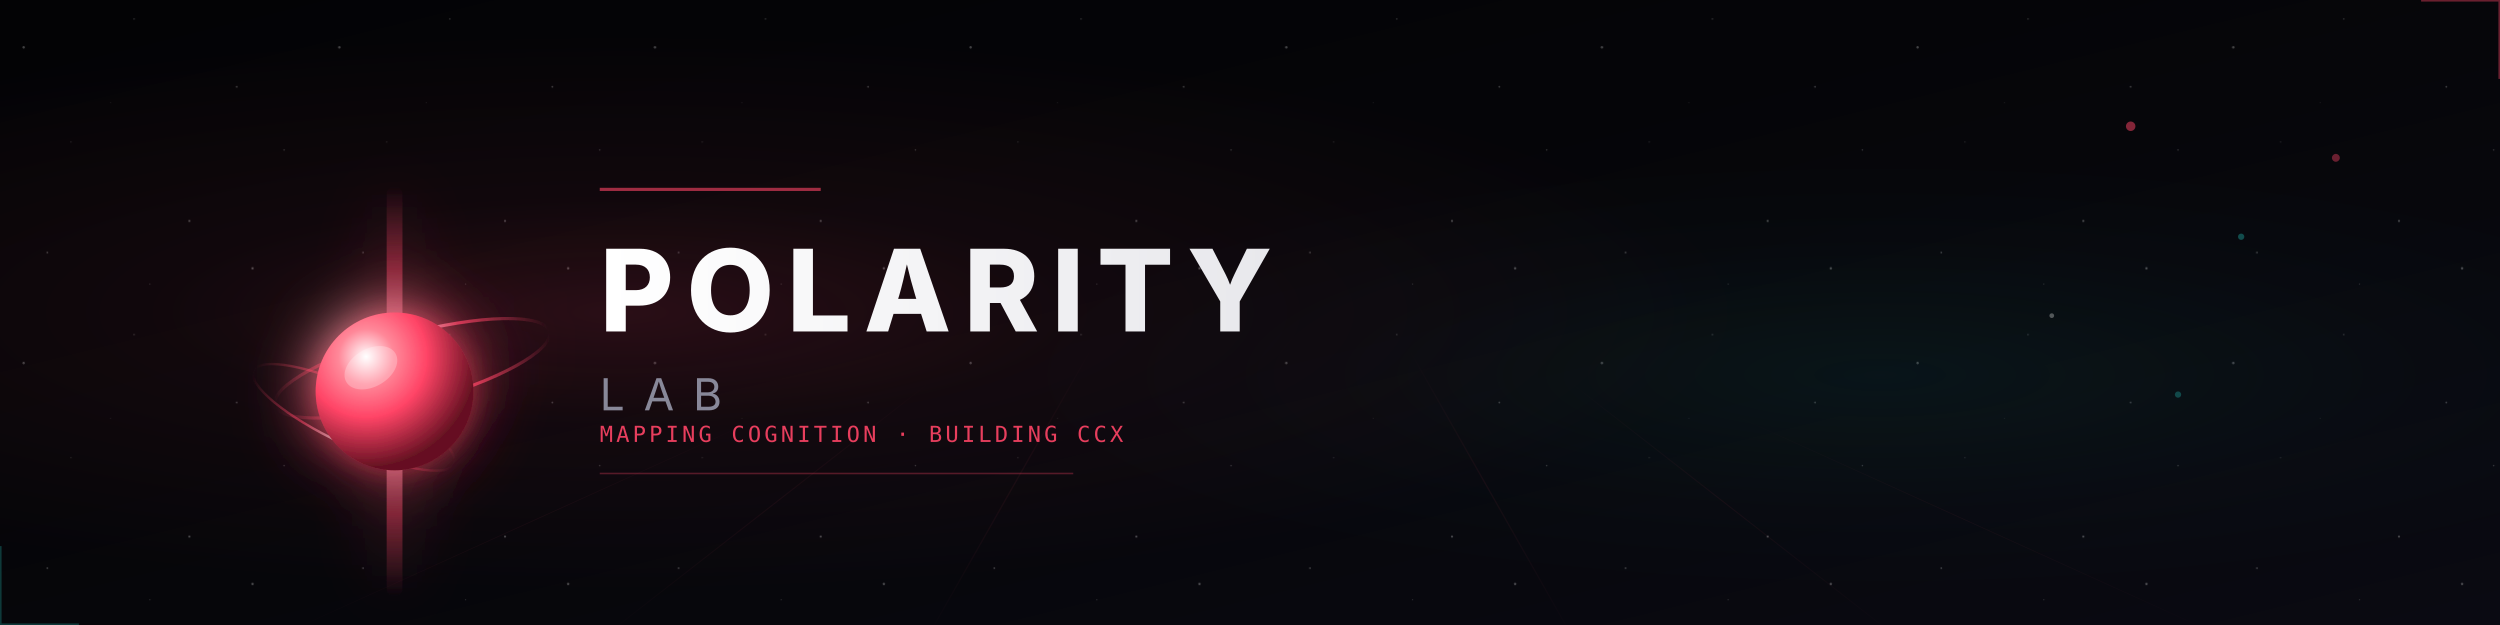
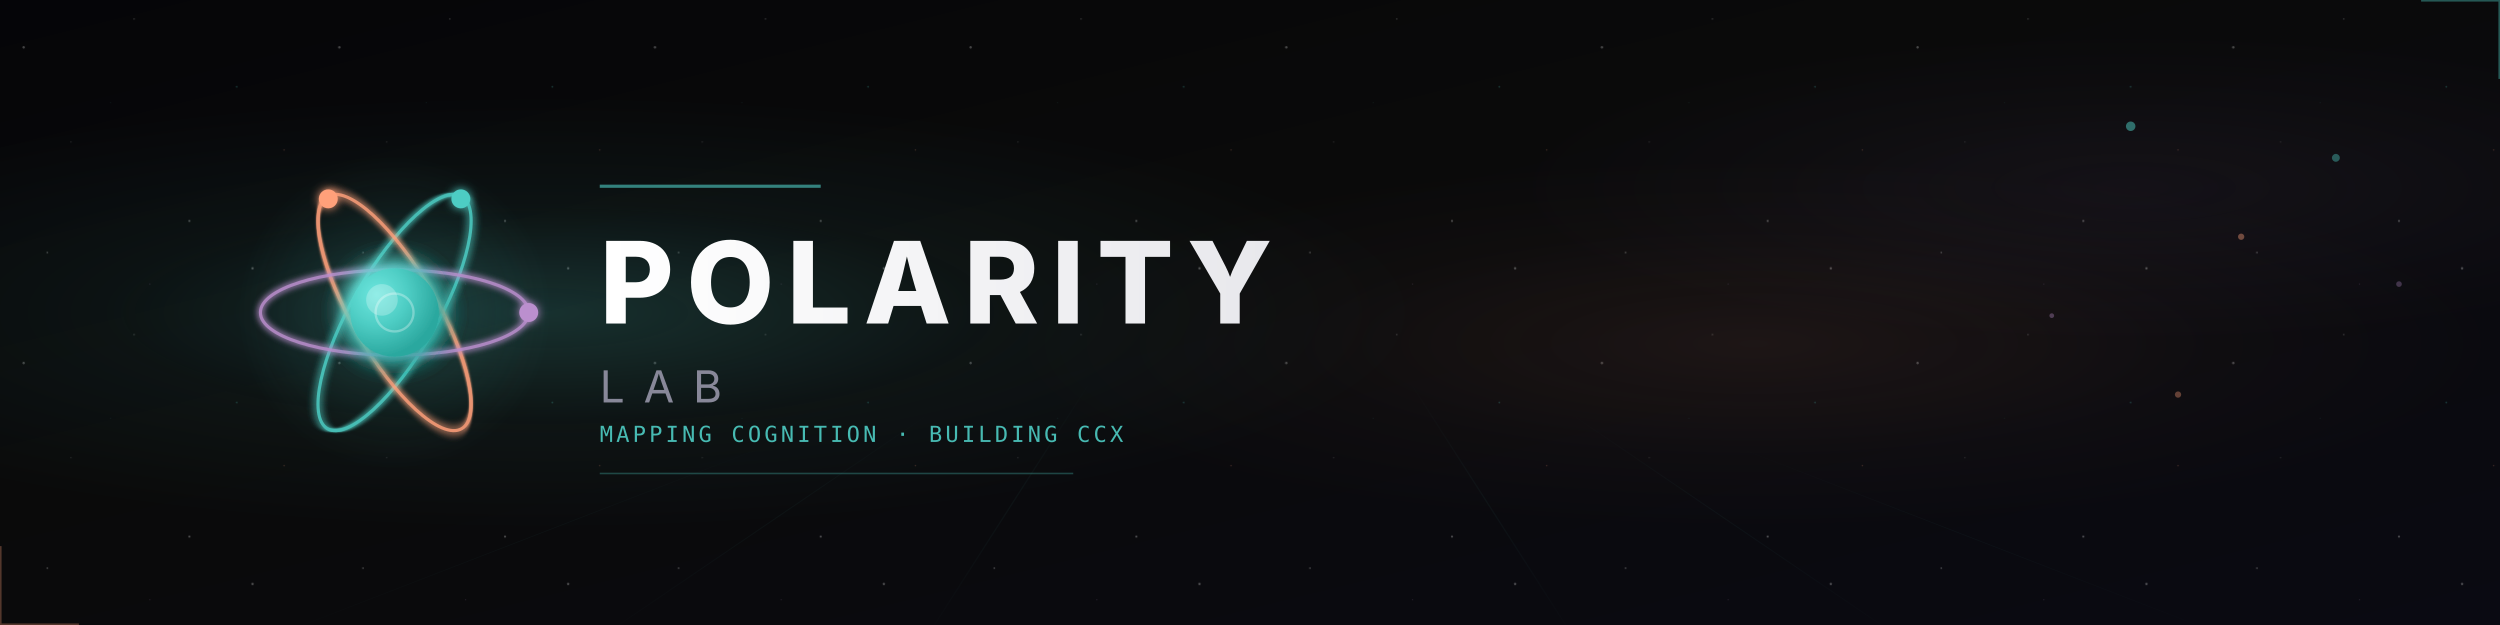
<svg xmlns="http://www.w3.org/2000/svg" viewBox="0 0 1584 396" width="1584" height="396">
  <defs>
    <linearGradient id="bgGrad" x1="0%" y1="0%" x2="100%" y2="100%">
-       <stop offset="0%" stop-color="#030305" />
-       <stop offset="40%" stop-color="#050508" />
+       <stop offset="0%" stop-color="#050508" />
+       <stop offset="40%" stop-color="#0A0A0A" />
      <stop offset="100%" stop-color="#0a0a12" />
    </linearGradient>
-     <radialGradient id="atmosphereGlow" cx="25%" cy="50%" r="45%">
-       <stop offset="0%" stop-color="#FF4466" stop-opacity="0.15" />
-       <stop offset="40%" stop-color="#FF4466" stop-opacity="0.05" />
-       <stop offset="100%" stop-color="#FF4466" stop-opacity="0" />
+     <radialGradient id="atmosphereGlow" cx="22%" cy="50%" r="35%">
+       <stop offset="0%" stop-color="#4ECDC4" stop-opacity="0.2" />
+       <stop offset="50%" stop-color="#4ECDC4" stop-opacity="0.05" />
+       <stop offset="100%" stop-color="#4ECDC4" stop-opacity="0" />
    </radialGradient>
-     <radialGradient id="tealGlow" cx="75%" cy="60%" r="35%">
-       <stop offset="0%" stop-color="#20B2AA" stop-opacity="0.08" />
-       <stop offset="60%" stop-color="#20B2AA" stop-opacity="0.02" />
-       <stop offset="100%" stop-color="#20B2AA" stop-opacity="0" />
+     <radialGradient id="coralGlow" cx="70%" cy="55%" r="30%">
+       <stop offset="0%" stop-color="#FFA07A" stop-opacity="0.08" />
+       <stop offset="60%" stop-color="#FFA07A" stop-opacity="0.02" />
+       <stop offset="100%" stop-color="#FFA07A" stop-opacity="0" />
    </radialGradient>
-     <radialGradient id="sphereGrad" cx="32%" cy="28%" r="70%">
-       <stop offset="0%" stop-color="#FFFFFF" />
-       <stop offset="25%" stop-color="#FF8899" />
-       <stop offset="55%" stop-color="#FF4466" />
-       <stop offset="100%" stop-color="#661122" />
+     <radialGradient id="purpleGlow" cx="85%" cy="30%" r="25%">
+       <stop offset="0%" stop-color="#BB8FCE" stop-opacity="0.06" />
+       <stop offset="60%" stop-color="#BB8FCE" stop-opacity="0.02" />
+       <stop offset="100%" stop-color="#BB8FCE" stop-opacity="0" />
    </radialGradient>
-     <linearGradient id="ringGrad" x1="0%" y1="0%" x2="100%" y2="0%">
-       <stop offset="0%" stop-color="#FF4466" stop-opacity="0" />
-       <stop offset="30%" stop-color="#FF4466" stop-opacity="0.9" />
-       <stop offset="50%" stop-color="#FFFFFF" stop-opacity="1" />
-       <stop offset="70%" stop-color="#FF4466" stop-opacity="0.9" />
-       <stop offset="100%" stop-color="#FF4466" stop-opacity="0" />
-     </linearGradient>
-     <linearGradient id="beamGrad" x1="50%" y1="0%" x2="50%" y2="100%">
-       <stop offset="0%" stop-color="#FF4466" stop-opacity="0" />
-       <stop offset="20%" stop-color="#FF4466" stop-opacity="0.6" />
-       <stop offset="50%" stop-color="#FFFFFF" stop-opacity="0.9" />
-       <stop offset="80%" stop-color="#FF4466" stop-opacity="0.6" />
-       <stop offset="100%" stop-color="#FF4466" stop-opacity="0" />
-     </linearGradient>
+     <radialGradient id="coreGrad" cx="30%" cy="30%" r="70%">
+       <stop offset="0%" stop-color="#6EE7DF" />
+       <stop offset="50%" stop-color="#4ECDC4" />
+       <stop offset="100%" stop-color="#2BA89F" />
+     </radialGradient>
+     <radialGradient id="tealAmbient" cx="50%" cy="50%" r="50%">
+       <stop offset="0%" stop-color="#4ECDC4" stop-opacity="0.4" />
+       <stop offset="100%" stop-color="#4ECDC4" stop-opacity="0" />
+     </radialGradient>
    <linearGradient id="gridGrad" x1="0%" y1="0%" x2="0%" y2="100%">
-       <stop offset="0%" stop-color="#FF4466" stop-opacity="0" />
-       <stop offset="50%" stop-color="#FF4466" stop-opacity="0.15" />
-       <stop offset="100%" stop-color="#FF4466" stop-opacity="0.02" />
+       <stop offset="0%" stop-color="#4ECDC4" stop-opacity="0" />
+       <stop offset="50%" stop-color="#4ECDC4" stop-opacity="0.12" />
+       <stop offset="100%" stop-color="#4ECDC4" stop-opacity="0.02" />
    </linearGradient>
    <linearGradient id="hGridGrad" x1="0%" y1="0%" x2="100%" y2="0%">
-       <stop offset="0%" stop-color="#FF4466" stop-opacity="0" />
-       <stop offset="20%" stop-color="#FF4466" stop-opacity="0.08" />
-       <stop offset="50%" stop-color="#FF4466" stop-opacity="0.12" />
-       <stop offset="80%" stop-color="#FF4466" stop-opacity="0.08" />
-       <stop offset="100%" stop-color="#FF4466" stop-opacity="0" />
+       <stop offset="0%" stop-color="#4ECDC4" stop-opacity="0" />
+       <stop offset="20%" stop-color="#4ECDC4" stop-opacity="0.06" />
+       <stop offset="50%" stop-color="#4ECDC4" stop-opacity="0.1" />
+       <stop offset="80%" stop-color="#4ECDC4" stop-opacity="0.06" />
+       <stop offset="100%" stop-color="#4ECDC4" stop-opacity="0" />
    </linearGradient>
    <linearGradient id="textGrad" x1="0%" y1="0%" x2="100%" y2="0%">
      <stop offset="0%" stop-color="#FFFFFF" />
      <stop offset="100%" stop-color="#E8E8EC" />
    </linearGradient>
    <filter id="glow" x="-50%" y="-50%" width="200%" height="200%">
-       <feGaussianBlur stdDeviation="8" result="blur" />
+       <feGaussianBlur stdDeviation="3" result="blur" />
      <feMerge>
        <feMergeNode in="blur" />
        <feMergeNode in="SourceGraphic" />
      </feMerge>
    </filter>
-     <filter id="sphereGlow" x="-100%" y="-100%" width="300%" height="300%">
-       <feGaussianBlur stdDeviation="20" result="blur" />
+     <filter id="orbitalGlow" x="-100%" y="-100%" width="300%" height="300%">
+       <feGaussianBlur stdDeviation="2" result="blur" />
      <feMerge>
+         <feMergeNode in="blur" />
+         <feMergeNode in="blur" />
+         <feMergeNode in="SourceGraphic" />
+       </feMerge>
+     </filter>
+     <filter id="coreGlow" x="-100%" y="-100%" width="300%" height="300%">
+       <feGaussianBlur stdDeviation="8" result="blur" />
+       <feMerge>
+         <feMergeNode in="blur" />
+         <feMergeNode in="blur" />
        <feMergeNode in="blur" />
        <feMergeNode in="SourceGraphic" />
      </feMerge>
    </filter>
    <pattern id="stars" x="0" y="0" width="200" height="200" patternUnits="userSpaceOnUse">
      <circle cx="15" cy="30" r="0.8" fill="#ffffff" opacity="0.4" />
      <circle cx="85" cy="12" r="0.5" fill="#ffffff" opacity="0.3" />
-       <circle cx="150" cy="55" r="0.6" fill="#ffffff" opacity="0.35" />
+       <circle cx="150" cy="55" r="0.6" fill="#4ECDC4" opacity="0.35" />
      <circle cx="45" cy="90" r="0.4" fill="#ffffff" opacity="0.25" />
      <circle cx="120" cy="140" r="0.7" fill="#ffffff" opacity="0.4" />
-       <circle cx="180" cy="95" r="0.5" fill="#ffffff" opacity="0.3" />
+       <circle cx="180" cy="95" r="0.5" fill="#FFA07A" opacity="0.3" />
      <circle cx="30" cy="160" r="0.6" fill="#ffffff" opacity="0.35" />
-       <circle cx="95" cy="180" r="0.4" fill="#ffffff" opacity="0.25" />
+       <circle cx="95" cy="180" r="0.4" fill="#BB8FCE" opacity="0.25" />
      <circle cx="160" cy="170" r="0.8" fill="#ffffff" opacity="0.4" />
-       <circle cx="70" cy="65" r="0.3" fill="#ffffff" opacity="0.2" />
+       <circle cx="70" cy="65" r="0.3" fill="#4ECDC4" opacity="0.2" />
    </pattern>
  </defs>
  <rect width="1584" height="396" fill="url(#bgGrad)" />
  <rect width="1584" height="396" fill="url(#stars)" opacity="0.6" />
  <rect width="1584" height="396" fill="url(#atmosphereGlow)" />
-   <rect width="1584" height="396" fill="url(#tealGlow)" />
-   <g opacity="0.4">
-     <line x1="792" y1="200" x2="792" y2="396" stroke="url(#gridGrad)" stroke-width="1" />
-     <line x1="692" y1="220" x2="592" y2="396" stroke="url(#gridGrad)" stroke-width="0.8" />
-     <line x1="892" y1="220" x2="992" y2="396" stroke="url(#gridGrad)" stroke-width="0.8" />
-     <line x1="592" y1="240" x2="392" y2="396" stroke="url(#gridGrad)" stroke-width="0.6" />
-     <line x1="992" y1="240" x2="1192" y2="396" stroke="url(#gridGrad)" stroke-width="0.6" />
-     <line x1="492" y1="260" x2="192" y2="396" stroke="url(#gridGrad)" stroke-width="0.4" />
-     <line x1="1092" y1="260" x2="1392" y2="396" stroke="url(#gridGrad)" stroke-width="0.4" />
-     <line x1="0" y1="300" x2="1584" y2="300" stroke="url(#hGridGrad)" stroke-width="0.5" />
-     <line x1="0" y1="340" x2="1584" y2="340" stroke="url(#hGridGrad)" stroke-width="0.6" />
-     <line x1="0" y1="370" x2="1584" y2="370" stroke="url(#hGridGrad)" stroke-width="0.7" />
+   <rect width="1584" height="396" fill="url(#coralGlow)" />
+   <rect width="1584" height="396" fill="url(#purpleGlow)" />
+   <g opacity="0.35">
+     <line x1="792" y1="220" x2="792" y2="396" stroke="url(#gridGrad)" stroke-width="1" />
+     <line x1="692" y1="240" x2="592" y2="396" stroke="url(#gridGrad)" stroke-width="0.8" />
+     <line x1="892" y1="240" x2="992" y2="396" stroke="url(#gridGrad)" stroke-width="0.8" />
+     <line x1="592" y1="260" x2="392" y2="396" stroke="url(#gridGrad)" stroke-width="0.6" />
+     <line x1="992" y1="260" x2="1192" y2="396" stroke="url(#gridGrad)" stroke-width="0.6" />
+     <line x1="492" y1="280" x2="192" y2="396" stroke="url(#gridGrad)" stroke-width="0.4" />
+     <line x1="1092" y1="280" x2="1392" y2="396" stroke="url(#gridGrad)" stroke-width="0.4" />
+     <line x1="0" y1="310" x2="1584" y2="310" stroke="url(#hGridGrad)" stroke-width="0.5" />
+     <line x1="0" y1="345" x2="1584" y2="345" stroke="url(#hGridGrad)" stroke-width="0.6" />
+     <line x1="0" y1="375" x2="1584" y2="375" stroke="url(#hGridGrad)" stroke-width="0.7" />
  </g>
-   <g transform="translate(200, 198)" filter="url(#sphereGlow)">
-     <rect x="45" y="-80" width="10" height="260" rx="5" fill="url(#beamGrad)" opacity="0.7" />
-     <ellipse cx="50" cy="50" rx="90" ry="22" fill="none" stroke="url(#ringGrad)" stroke-width="2" transform="rotate(-15)" opacity="0.8" />
-     <ellipse cx="50" cy="50" rx="70" ry="18" fill="none" stroke="url(#ringGrad)" stroke-width="1.5" transform="rotate(25)" opacity="0.6" />
-     <circle cx="50" cy="50" r="50" fill="#FF4466" opacity="0.3" filter="url(#glow)" />
-     <circle cx="50" cy="50" r="50" fill="url(#sphereGrad)" />
-     <ellipse cx="35" cy="35" rx="18" ry="12" fill="#ffffff" opacity="0.25" transform="rotate(-30, 35, 35)" />
+   <g transform="translate(200, 198)">
+     <circle cx="50" cy="0" r="100" fill="url(#tealAmbient)" opacity="0.4" />
+     <ellipse cx="50" cy="0" rx="85" ry="27" fill="none" stroke="#4ECDC4" stroke-width="2" transform="rotate(-60 50 0)" filter="url(#orbitalGlow)" opacity="0.9" />
+     <ellipse cx="50" cy="0" rx="85" ry="27" fill="none" stroke="#FFA07A" stroke-width="2" transform="rotate(60 50 0)" filter="url(#orbitalGlow)" opacity="0.9" />
+     <ellipse cx="50" cy="0" rx="85" ry="27" fill="none" stroke="#BB8FCE" stroke-width="2" filter="url(#orbitalGlow)" opacity="0.9" />
+     <circle cx="92" cy="-72" r="6" fill="#4ECDC4" filter="url(#glow)" />
+     <circle cx="8" cy="-72" r="6" fill="#FFA07A" filter="url(#glow)" />
+     <circle cx="135" cy="0" r="6" fill="#BB8FCE" filter="url(#glow)" />
+     <circle cx="50" cy="0" r="28" fill="url(#coreGrad)" filter="url(#coreGlow)" />
+     <circle cx="42" cy="-8" r="10" fill="white" opacity="0.25" />
+     <circle cx="50" cy="0" r="12" fill="none" stroke="white" stroke-width="1.5" opacity="0.3" />
  </g>
-   <g transform="translate(380, 160)">
+   <g transform="translate(380, 155)">
    <text x="0" y="50" font-family="'Syne', 'SF Pro Display', -apple-system, sans-serif" font-size="72" font-weight="800" letter-spacing="8" fill="url(#textGrad)">POLARITY</text>
    <text x="0" y="100" font-family="'DM Sans', 'SF Pro Text', -apple-system, sans-serif" font-size="28" font-weight="400" letter-spacing="12" fill="#888899">LAB</text>
  </g>
-   <text x="380" y="280" font-family="'Space Mono', 'SF Mono', monospace" font-size="14" letter-spacing="2" fill="#FF4466" opacity="0.9">MAPPING COGNITION · BUILDING CCX</text>
-   <circle cx="1350" cy="80" r="3" fill="#FF4466" opacity="0.5" />
-   <circle cx="1420" cy="150" r="2" fill="#20B2AA" opacity="0.4" />
-   <circle cx="1300" cy="200" r="1.5" fill="#FFFFFF" opacity="0.3" />
-   <circle cx="1480" cy="100" r="2.5" fill="#FF4466" opacity="0.4" />
-   <circle cx="1380" cy="250" r="2" fill="#20B2AA" opacity="0.35" />
-   <line x1="380" y1="120" x2="520" y2="120" stroke="#FF4466" stroke-width="2" opacity="0.6" />
-   <line x1="380" y1="300" x2="680" y2="300" stroke="#FF4466" stroke-width="1" opacity="0.3" />
-   <path d="M1534 0 L1584 0 L1584 50" fill="none" stroke="#FF4466" stroke-width="2" opacity="0.4" />
-   <path d="M0 346 L0 396 L50 396" fill="none" stroke="#20B2AA" stroke-width="2" opacity="0.3" />
+   <text x="380" y="280" font-family="'Space Mono', 'SF Mono', monospace" font-size="14" letter-spacing="2" fill="#4ECDC4" opacity="0.9">MAPPING COGNITION · BUILDING CCX</text>
+   <circle cx="1350" cy="80" r="3" fill="#4ECDC4" opacity="0.5" />
+   <circle cx="1420" cy="150" r="2" fill="#FFA07A" opacity="0.4" />
+   <circle cx="1300" cy="200" r="1.5" fill="#BB8FCE" opacity="0.35" />
+   <circle cx="1480" cy="100" r="2.5" fill="#4ECDC4" opacity="0.4" />
+   <circle cx="1380" cy="250" r="2" fill="#FFA07A" opacity="0.35" />
+   <circle cx="1520" cy="180" r="1.8" fill="#BB8FCE" opacity="0.3" />
+   <line x1="380" y1="118" x2="520" y2="118" stroke="#4ECDC4" stroke-width="2" opacity="0.6" />
+   <line x1="380" y1="300" x2="680" y2="300" stroke="#4ECDC4" stroke-width="1" opacity="0.3" />
+   <path d="M1534 0 L1584 0 L1584 50" fill="none" stroke="#4ECDC4" stroke-width="2" opacity="0.4" />
+   <path d="M0 346 L0 396 L50 396" fill="none" stroke="#FFA07A" stroke-width="2" opacity="0.3" />
</svg>
